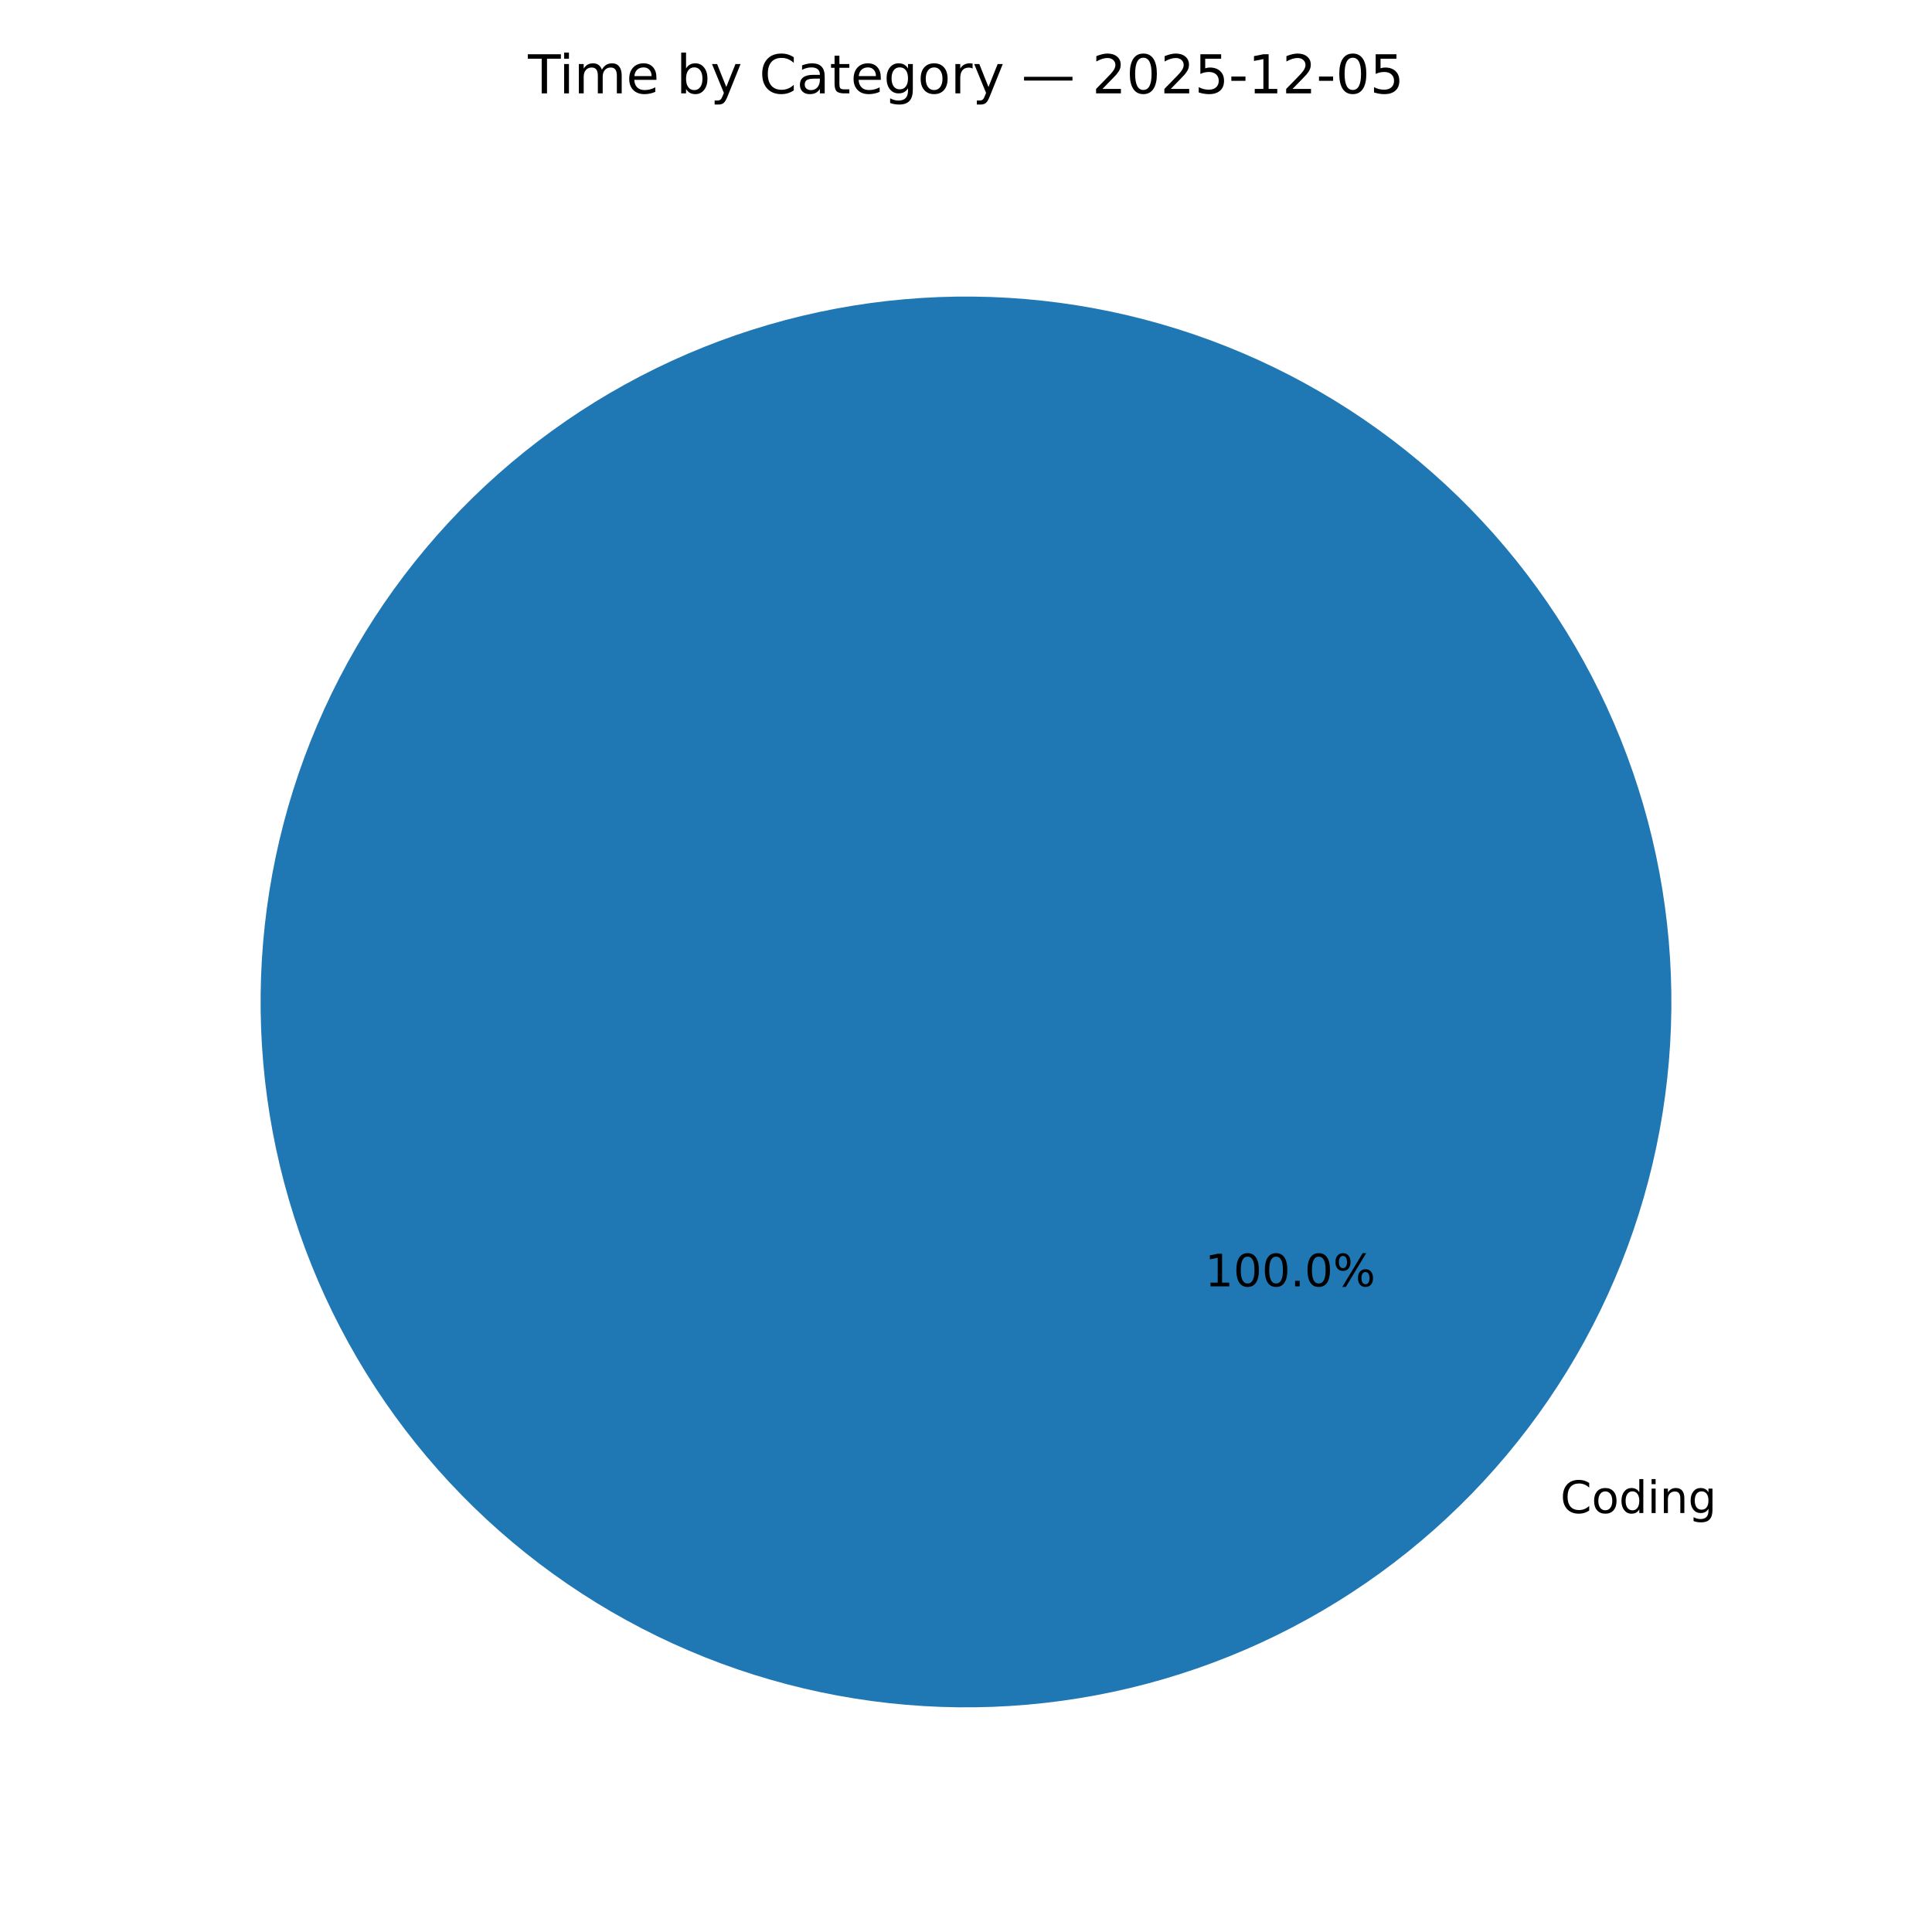
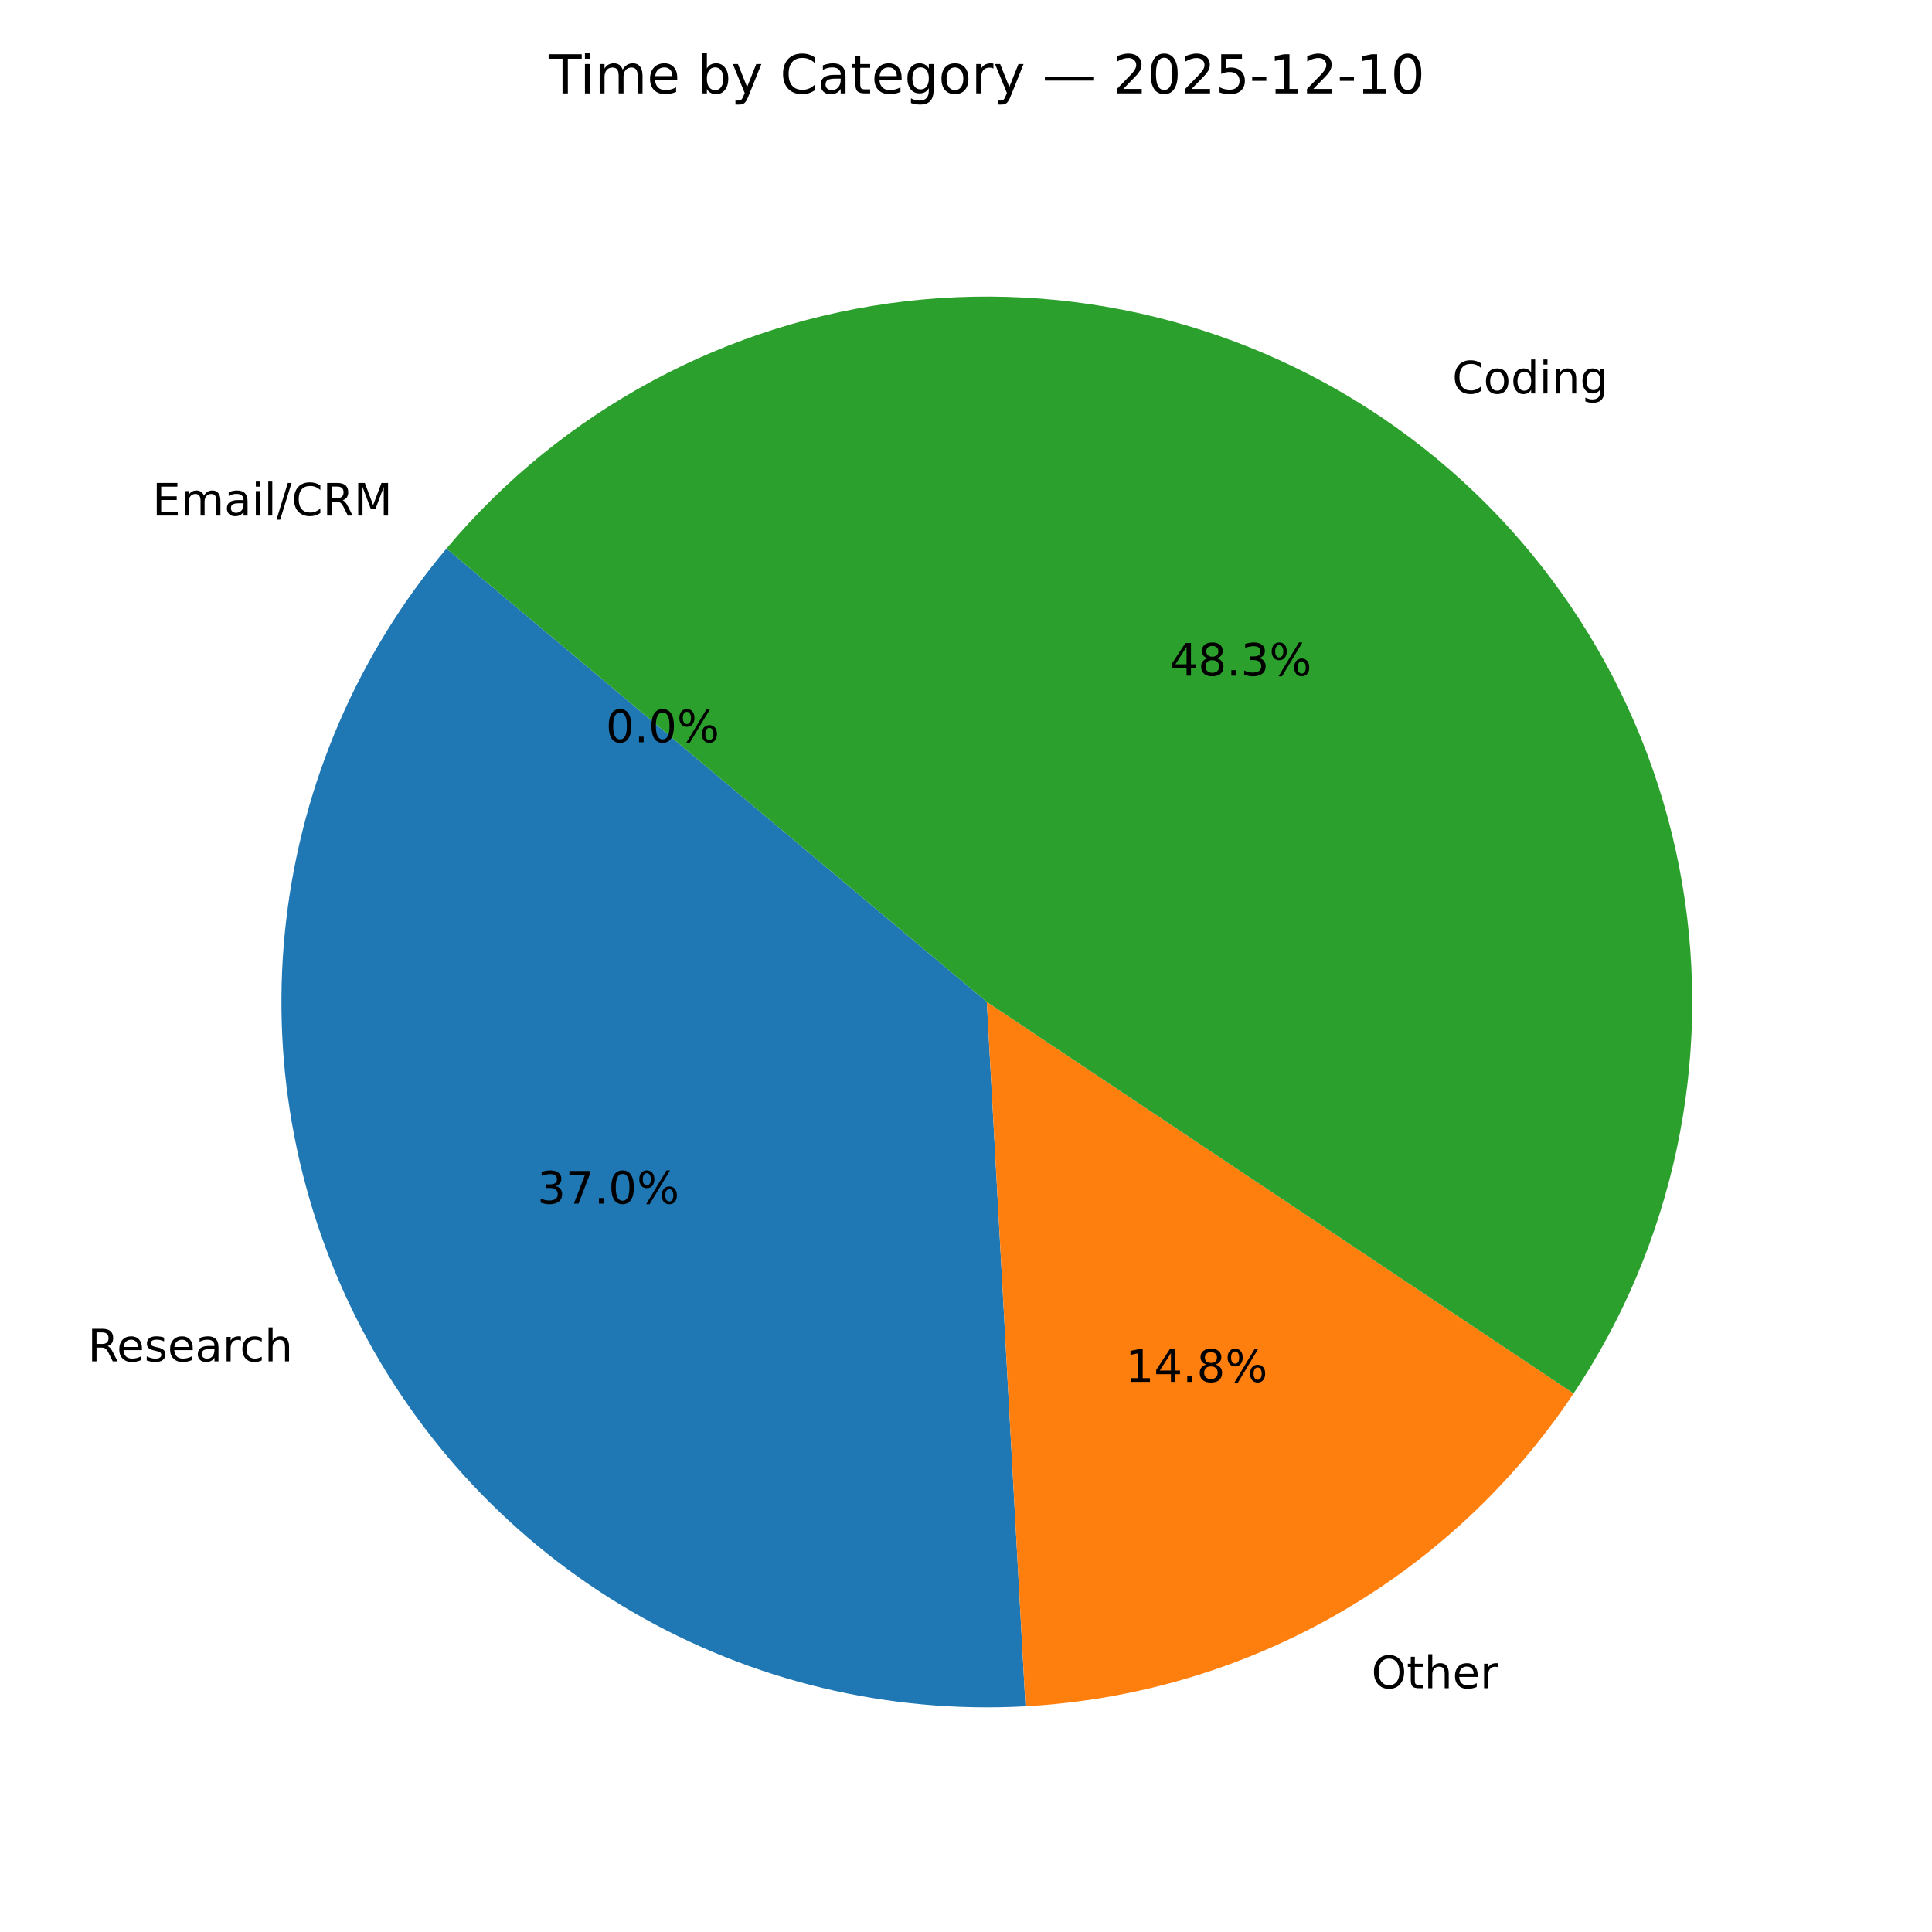
<svg xmlns="http://www.w3.org/2000/svg" xmlns:xlink="http://www.w3.org/1999/xlink" width="432pt" height="432pt" viewBox="0 0 432 432" version="1.1">
  <defs>
    <style type="text/css">*{stroke-linejoin: round; stroke-linecap: butt}</style>
  </defs>
  <g id="figure_1">
    <g id="patch_1">
      <path d="M 0 432  L 432 432  L 432 0  L 0 0  z " style="fill: #ffffff" />
    </g>
    <g id="axes_1">
      <g id="patch_2">
-         <path d="M 95.173 122.654  C 81.86 138.521 71.801 156.856 65.572 176.61  C 59.344 196.364 57.067 217.153 58.872 237.787  C 60.677 258.421 66.53 278.498 76.094 296.871  C 85.658 315.243 98.748 331.553 114.614 344.867  C 130.481 358.18 148.816 368.239 168.57 374.468  C 188.324 380.696 209.113 382.973 229.747 381.168  C 250.381 379.363 270.458 373.51 288.831 363.946  C 307.203 354.382 323.513 341.292 336.827 325.426  C 350.14 309.559 360.199 291.224 366.428 271.47  C 372.656 251.716 374.933 230.927 373.128 210.293  C 371.323 189.659 365.471 169.582 355.906 151.209  C 346.342 132.837 333.252 116.527 317.386 103.213  C 301.519 89.9 283.184 79.841 263.43 73.612  C 243.676 67.384 222.887 65.107 202.253 66.912  C 181.619 68.717 161.542 74.569 143.169 84.134  C 124.797 93.698 108.487 106.788 95.173 122.654  L 216 224.04  z " style="fill: #1f77b4" />
+         <path d="M 99.83 122.654  C 80.059 146.216 67.606 175.053 64.01 205.599  C 60.414 236.145 65.83 267.086 79.588 294.594  C 93.346 322.102 114.854 344.995 141.452 360.439  C 168.05 375.884 198.593 383.217 229.304 381.531  L 220.656 224.04  z " style="fill: #1f77b4" />
+       </g>
+       <g id="patch_3">
+         <path d="M 229.304 381.531  C 253.758 380.188 277.567 373.168 298.838 361.028  C 320.109 348.888 338.263 331.959 351.857 311.587  L 220.656 224.04  z " style="fill: #ff7f0e" />
+       </g>
+       <g id="patch_4">
+         <path d="M 351.857 311.587  C 374.238 278.047 382.926 237.169 376.123 197.426  C 369.319 157.682 347.528 122.022 315.265 97.837  C 283.002 73.651 242.662 62.734 202.606 67.348  C 162.549 71.963 125.748 91.766 99.83 122.654  L 220.656 224.04  z " style="fill: #2ca02c" />
+       </g>
+       <g id="patch_5">
+         <path d="M 99.83 122.654  C 99.83 122.654 99.83 122.654 99.83 122.654  L 220.656 224.04  z " style="fill: #d62728" />
      </g>
      <g id="matplotlib.axis_1" />
      <g id="matplotlib.axis_2" />
      <g id="text_1">
-         <g transform="translate(348.9093 338.3236) scale(0.1 -0.1)">
+         <g transform="translate(19.61699 304.4085) scale(0.1 -0.1)">
+           <defs>
+             <path id="DejaVuSans-52" d="M 2841 2188  Q 3044 2119 3236 1894  Q 3428 1669 3622 1275  L 4263 0  L 3584 0  L 2988 1197  Q 2756 1666 2539 1819  Q 2322 1972 1947 1972  L 1259 1972  L 1259 0  L 628 0  L 628 4666  L 2053 4666  Q 2853 4666 3247 4331  Q 3641 3997 3641 3322  Q 3641 2881 3436 2590  Q 3231 2300 2841 2188  z M 1259 4147  L 1259 2491  L 2053 2491  Q 2509 2491 2742 2702  Q 2975 2913 2975 3322  Q 2975 3731 2742 3939  Q 2509 4147 2053 4147  L 1259 4147  z " transform="scale(0.015625)" />
+             <path id="DejaVuSans-65" d="M 3597 1894  L 3597 1613  L 953 1613  Q 991 1019 1311 708  Q 1631 397 2203 397  Q 2534 397 2845 478  Q 3156 559 3463 722  L 3463 178  Q 3153 47 2828 -22  Q 2503 -91 2169 -91  Q 1331 -91 842 396  Q 353 884 353 1716  Q 353 2575 817 3079  Q 1281 3584 2069 3584  Q 2775 3584 3186 3129  Q 3597 2675 3597 1894  z M 3022 2063  Q 3016 2534 2758 2815  Q 2500 3097 2075 3097  Q 1594 3097 1305 2825  Q 1016 2553 972 2059  L 3022 2063  z " transform="scale(0.015625)" />
+             <path id="DejaVuSans-73" d="M 2834 3397  L 2834 2853  Q 2591 2978 2328 3040  Q 2066 3103 1784 3103  Q 1356 3103 1142 2972  Q 928 2841 928 2578  Q 928 2378 1081 2264  Q 1234 2150 1697 2047  L 1894 2003  Q 2506 1872 2764 1633  Q 3022 1394 3022 966  Q 3022 478 2636 193  Q 2250 -91 1575 -91  Q 1294 -91 989 -36  Q 684 19 347 128  L 347 722  Q 666 556 975 473  Q 1284 391 1588 391  Q 1994 391 2212 530  Q 2431 669 2431 922  Q 2431 1156 2273 1281  Q 2116 1406 1581 1522  L 1381 1569  Q 847 1681 609 1914  Q 372 2147 372 2553  Q 372 3047 722 3315  Q 1072 3584 1716 3584  Q 2034 3584 2315 3537  Q 2597 3491 2834 3397  z " transform="scale(0.015625)" />
+             <path id="DejaVuSans-61" d="M 2194 1759  Q 1497 1759 1228 1600  Q 959 1441 959 1056  Q 959 750 1161 570  Q 1363 391 1709 391  Q 2188 391 2477 730  Q 2766 1069 2766 1631  L 2766 1759  L 2194 1759  z M 3341 1997  L 3341 0  L 2766 0  L 2766 531  Q 2569 213 2275 61  Q 1981 -91 1556 -91  Q 1019 -91 701 211  Q 384 513 384 1019  Q 384 1609 779 1909  Q 1175 2209 1959 2209  L 2766 2209  L 2766 2266  Q 2766 2663 2505 2880  Q 2244 3097 1772 3097  Q 1472 3097 1187 3025  Q 903 2953 641 2809  L 641 3341  Q 956 3463 1253 3523  Q 1550 3584 1831 3584  Q 2591 3584 2966 3190  Q 3341 2797 3341 1997  z " transform="scale(0.015625)" />
+             <path id="DejaVuSans-72" d="M 2631 2963  Q 2534 3019 2420 3045  Q 2306 3072 2169 3072  Q 1681 3072 1420 2755  Q 1159 2438 1159 1844  L 1159 0  L 581 0  L 581 3500  L 1159 3500  L 1159 2956  Q 1341 3275 1631 3429  Q 1922 3584 2338 3584  Q 2397 3584 2469 3576  Q 2541 3569 2628 3553  L 2631 2963  z " transform="scale(0.015625)" />
+             <path id="DejaVuSans-63" d="M 3122 3366  L 3122 2828  Q 2878 2963 2633 3030  Q 2388 3097 2138 3097  Q 1578 3097 1268 2742  Q 959 2388 959 1747  Q 959 1106 1268 751  Q 1578 397 2138 397  Q 2388 397 2633 464  Q 2878 531 3122 666  L 3122 134  Q 2881 22 2623 -34  Q 2366 -91 2075 -91  Q 1284 -91 818 406  Q 353 903 353 1747  Q 353 2603 823 3093  Q 1294 3584 2113 3584  Q 2378 3584 2631 3529  Q 2884 3475 3122 3366  z " transform="scale(0.015625)" />
+             <path id="DejaVuSans-68" d="M 3513 2113  L 3513 0  L 2938 0  L 2938 2094  Q 2938 2591 2744 2837  Q 2550 3084 2163 3084  Q 1697 3084 1428 2787  Q 1159 2491 1159 1978  L 1159 0  L 581 0  L 581 4863  L 1159 4863  L 1159 2956  Q 1366 3272 1645 3428  Q 1925 3584 2291 3584  Q 2894 3584 3203 3211  Q 3513 2838 3513 2113  z " transform="scale(0.015625)" />
+           </defs>
+           <use xlink:href="#DejaVuSans-52" />
+           <use xlink:href="#DejaVuSans-65" transform="translate(64.98242 0)" />
+           <use xlink:href="#DejaVuSans-73" transform="translate(126.5059 0)" />
+           <use xlink:href="#DejaVuSans-65" transform="translate(178.6055 0)" />
+           <use xlink:href="#DejaVuSans-61" transform="translate(240.1289 0)" />
+           <use xlink:href="#DejaVuSans-72" transform="translate(301.4082 0)" />
+           <use xlink:href="#DejaVuSans-63" transform="translate(340.2715 0)" />
+           <use xlink:href="#DejaVuSans-68" transform="translate(395.252 0)" />
+         </g>
+       </g>
+       <g id="text_2">
+         <g transform="translate(120.1316 269.1316) scale(0.1 -0.1)">
+           <defs>
+             <path id="DejaVuSans-33" d="M 2597 2516  Q 3050 2419 3304 2112  Q 3559 1806 3559 1356  Q 3559 666 3084 287  Q 2609 -91 1734 -91  Q 1441 -91 1130 -33  Q 819 25 488 141  L 488 750  Q 750 597 1062 519  Q 1375 441 1716 441  Q 2309 441 2620 675  Q 2931 909 2931 1356  Q 2931 1769 2642 2001  Q 2353 2234 1838 2234  L 1294 2234  L 1294 2753  L 1863 2753  Q 2328 2753 2575 2939  Q 2822 3125 2822 3475  Q 2822 3834 2567 4026  Q 2313 4219 1838 4219  Q 1578 4219 1281 4162  Q 984 4106 628 3988  L 628 4550  Q 988 4650 1302 4700  Q 1616 4750 1894 4750  Q 2613 4750 3031 4423  Q 3450 4097 3450 3541  Q 3450 3153 3228 2886  Q 3006 2619 2597 2516  z " transform="scale(0.015625)" />
+             <path id="DejaVuSans-37" d="M 525 4666  L 3525 4666  L 3525 4397  L 1831 0  L 1172 0  L 2766 4134  L 525 4134  L 525 4666  z " transform="scale(0.015625)" />
+             <path id="DejaVuSans-2e" d="M 684 794  L 1344 794  L 1344 0  L 684 0  L 684 794  z " transform="scale(0.015625)" />
+             <path id="DejaVuSans-30" d="M 2034 4250  Q 1547 4250 1301 3770  Q 1056 3291 1056 2328  Q 1056 1369 1301 889  Q 1547 409 2034 409  Q 2525 409 2770 889  Q 3016 1369 3016 2328  Q 3016 3291 2770 3770  Q 2525 4250 2034 4250  z M 2034 4750  Q 2819 4750 3233 4129  Q 3647 3509 3647 2328  Q 3647 1150 3233 529  Q 2819 -91 2034 -91  Q 1250 -91 836 529  Q 422 1150 422 2328  Q 422 3509 836 4129  Q 1250 4750 2034 4750  z " transform="scale(0.015625)" />
+             <path id="DejaVuSans-25" d="M 4653 2053  Q 4381 2053 4226 1822  Q 4072 1591 4072 1178  Q 4072 772 4226 539  Q 4381 306 4653 306  Q 4919 306 5073 539  Q 5228 772 5228 1178  Q 5228 1588 5073 1820  Q 4919 2053 4653 2053  z M 4653 2450  Q 5147 2450 5437 2106  Q 5728 1763 5728 1178  Q 5728 594 5436 251  Q 5144 -91 4653 -91  Q 4153 -91 3862 251  Q 3572 594 3572 1178  Q 3572 1766 3864 2108  Q 4156 2450 4653 2450  z M 1428 4353  Q 1159 4353 1004 4120  Q 850 3888 850 3481  Q 850 3069 1003 2837  Q 1156 2606 1428 2606  Q 1700 2606 1854 2837  Q 2009 3069 2009 3481  Q 2009 3884 1853 4118  Q 1697 4353 1428 4353  z M 4250 4750  L 4750 4750  L 1831 -91  L 1331 -91  L 4250 4750  z M 1428 4750  Q 1922 4750 2215 4408  Q 2509 4066 2509 3481  Q 2509 2891 2217 2550  Q 1925 2209 1428 2209  Q 931 2209 642 2551  Q 353 2894 353 3481  Q 353 4063 643 4406  Q 934 4750 1428 4750  z " transform="scale(0.015625)" />
+           </defs>
+           <use xlink:href="#DejaVuSans-33" />
+           <use xlink:href="#DejaVuSans-37" transform="translate(63.62305 0)" />
+           <use xlink:href="#DejaVuSans-2e" transform="translate(127.2461 0)" />
+           <use xlink:href="#DejaVuSans-30" transform="translate(159.0332 0)" />
+           <use xlink:href="#DejaVuSans-25" transform="translate(222.6562 0)" />
+         </g>
+       </g>
+       <g id="text_3">
+         <g transform="translate(306.6563 377.4862) scale(0.1 -0.1)">
+           <defs>
+             <path id="DejaVuSans-4f" d="M 2522 4238  Q 1834 4238 1429 3725  Q 1025 3213 1025 2328  Q 1025 1447 1429 934  Q 1834 422 2522 422  Q 3209 422 3611 934  Q 4013 1447 4013 2328  Q 4013 3213 3611 3725  Q 3209 4238 2522 4238  z M 2522 4750  Q 3503 4750 4090 4092  Q 4678 3434 4678 2328  Q 4678 1225 4090 567  Q 3503 -91 2522 -91  Q 1538 -91 948 565  Q 359 1222 359 2328  Q 359 3434 948 4092  Q 1538 4750 2522 4750  z " transform="scale(0.015625)" />
+             <path id="DejaVuSans-74" d="M 1172 4494  L 1172 3500  L 2356 3500  L 2356 3053  L 1172 3053  L 1172 1153  Q 1172 725 1289 603  Q 1406 481 1766 481  L 2356 481  L 2356 0  L 1766 0  Q 1100 0 847 248  Q 594 497 594 1153  L 594 3053  L 172 3053  L 172 3500  L 594 3500  L 594 4494  L 1172 4494  z " transform="scale(0.015625)" />
+           </defs>
+           <use xlink:href="#DejaVuSans-4f" />
+           <use xlink:href="#DejaVuSans-74" transform="translate(78.71094 0)" />
+           <use xlink:href="#DejaVuSans-68" transform="translate(117.9199 0)" />
+           <use xlink:href="#DejaVuSans-65" transform="translate(181.2988 0)" />
+           <use xlink:href="#DejaVuSans-72" transform="translate(242.8223 0)" />
+         </g>
+       </g>
+       <g id="text_4">
+         <g transform="translate(251.6818 308.9922) scale(0.1 -0.1)">
+           <defs>
+             <path id="DejaVuSans-31" d="M 794 531  L 1825 531  L 1825 4091  L 703 3866  L 703 4441  L 1819 4666  L 2450 4666  L 2450 531  L 3481 531  L 3481 0  L 794 0  L 794 531  z " transform="scale(0.015625)" />
+             <path id="DejaVuSans-34" d="M 2419 4116  L 825 1625  L 2419 1625  L 2419 4116  z M 2253 4666  L 3047 4666  L 3047 1625  L 3713 1625  L 3713 1100  L 3047 1100  L 3047 0  L 2419 0  L 2419 1100  L 313 1100  L 313 1709  L 2253 4666  z " transform="scale(0.015625)" />
+             <path id="DejaVuSans-38" d="M 2034 2216  Q 1584 2216 1326 1975  Q 1069 1734 1069 1313  Q 1069 891 1326 650  Q 1584 409 2034 409  Q 2484 409 2743 651  Q 3003 894 3003 1313  Q 3003 1734 2745 1975  Q 2488 2216 2034 2216  z M 1403 2484  Q 997 2584 770 2862  Q 544 3141 544 3541  Q 544 4100 942 4425  Q 1341 4750 2034 4750  Q 2731 4750 3128 4425  Q 3525 4100 3525 3541  Q 3525 3141 3298 2862  Q 3072 2584 2669 2484  Q 3125 2378 3379 2068  Q 3634 1759 3634 1313  Q 3634 634 3220 271  Q 2806 -91 2034 -91  Q 1263 -91 848 271  Q 434 634 434 1313  Q 434 1759 690 2068  Q 947 2378 1403 2484  z M 1172 3481  Q 1172 3119 1398 2916  Q 1625 2713 2034 2713  Q 2441 2713 2670 2916  Q 2900 3119 2900 3481  Q 2900 3844 2670 4047  Q 2441 4250 2034 4250  Q 1625 4250 1398 4047  Q 1172 3844 1172 3481  z " transform="scale(0.015625)" />
+           </defs>
+           <use xlink:href="#DejaVuSans-31" />
+           <use xlink:href="#DejaVuSans-34" transform="translate(63.62305 0)" />
+           <use xlink:href="#DejaVuSans-2e" transform="translate(127.2461 0)" />
+           <use xlink:href="#DejaVuSans-38" transform="translate(159.0332 0)" />
+           <use xlink:href="#DejaVuSans-25" transform="translate(222.6562 0)" />
+         </g>
+       </g>
+       <g id="text_5">
+         <g transform="translate(324.7257 87.97549) scale(0.1 -0.1)">
          <defs>
            <path id="DejaVuSans-43" d="M 4122 4306  L 4122 3641  Q 3803 3938 3442 4084  Q 3081 4231 2675 4231  Q 1875 4231 1450 3742  Q 1025 3253 1025 2328  Q 1025 1406 1450 917  Q 1875 428 2675 428  Q 3081 428 3442 575  Q 3803 722 4122 1019  L 4122 359  Q 3791 134 3420 21  Q 3050 -91 2638 -91  Q 1578 -91 968 557  Q 359 1206 359 2328  Q 359 3453 968 4101  Q 1578 4750 2638 4750  Q 3056 4750 3426 4639  Q 3797 4528 4122 4306  z " transform="scale(0.015625)" />
            <path id="DejaVuSans-6f" d="M 1959 3097  Q 1497 3097 1228 2736  Q 959 2375 959 1747  Q 959 1119 1226 758  Q 1494 397 1959 397  Q 2419 397 2687 759  Q 2956 1122 2956 1747  Q 2956 2369 2687 2733  Q 2419 3097 1959 3097  z M 1959 3584  Q 2709 3584 3137 3096  Q 3566 2609 3566 1747  Q 3566 888 3137 398  Q 2709 -91 1959 -91  Q 1206 -91 779 398  Q 353 888 353 1747  Q 353 2609 779 3096  Q 1206 3584 1959 3584  z " transform="scale(0.015625)" />
            <path id="DejaVuSans-64" d="M 2906 2969  L 2906 4863  L 3481 4863  L 3481 0  L 2906 0  L 2906 525  Q 2725 213 2448 61  Q 2172 -91 1784 -91  Q 1150 -91 751 415  Q 353 922 353 1747  Q 353 2572 751 3078  Q 1150 3584 1784 3584  Q 2172 3584 2448 3432  Q 2725 3281 2906 2969  z M 947 1747  Q 947 1113 1208 752  Q 1469 391 1925 391  Q 2381 391 2643 752  Q 2906 1113 2906 1747  Q 2906 2381 2643 2742  Q 2381 3103 1925 3103  Q 1469 3103 1208 2742  Q 947 2381 947 1747  z " transform="scale(0.015625)" />
            <path id="DejaVuSans-69" d="M 603 3500  L 1178 3500  L 1178 0  L 603 0  L 603 3500  z M 603 4863  L 1178 4863  L 1178 4134  L 603 4134  L 603 4863  z " transform="scale(0.015625)" />
            <path id="DejaVuSans-6e" d="M 3513 2113  L 3513 0  L 2938 0  L 2938 2094  Q 2938 2591 2744 2837  Q 2550 3084 2163 3084  Q 1697 3084 1428 2787  Q 1159 2491 1159 1978  L 1159 0  L 581 0  L 581 3500  L 1159 3500  L 1159 2956  Q 1366 3272 1645 3428  Q 1925 3584 2291 3584  Q 2894 3584 3203 3211  Q 3513 2838 3513 2113  z " transform="scale(0.015625)" />
            <path id="DejaVuSans-67" d="M 2906 1791  Q 2906 2416 2648 2759  Q 2391 3103 1925 3103  Q 1463 3103 1205 2759  Q 947 2416 947 1791  Q 947 1169 1205 825  Q 1463 481 1925 481  Q 2391 481 2648 825  Q 2906 1169 2906 1791  z M 3481 434  Q 3481 -459 3084 -895  Q 2688 -1331 1869 -1331  Q 1566 -1331 1297 -1286  Q 1028 -1241 775 -1147  L 775 -588  Q 1028 -725 1275 -790  Q 1522 -856 1778 -856  Q 2344 -856 2625 -561  Q 2906 -266 2906 331  L 2906 616  Q 2728 306 2450 153  Q 2172 0 1784 0  Q 1141 0 747 490  Q 353 981 353 1791  Q 353 2603 747 3093  Q 1141 3584 1784 3584  Q 2172 3584 2450 3431  Q 2728 3278 2906 2969  L 2906 3500  L 3481 3500  L 3481 434  z " transform="scale(0.015625)" />
          </defs>
          <use xlink:href="#DejaVuSans-43" />
          <use xlink:href="#DejaVuSans-6f" transform="translate(69.82422 0)" />
          <use xlink:href="#DejaVuSans-64" transform="translate(131.0059 0)" />
          <use xlink:href="#DejaVuSans-69" transform="translate(194.4824 0)" />
          <use xlink:href="#DejaVuSans-6e" transform="translate(222.2656 0)" />
          <use xlink:href="#DejaVuSans-67" transform="translate(285.6445 0)" />
        </g>
      </g>
-       <g id="text_2">
-         <g transform="translate(269.4311 287.6307) scale(0.1 -0.1)">
-           <defs>
-             <path id="DejaVuSans-31" d="M 794 531  L 1825 531  L 1825 4091  L 703 3866  L 703 4441  L 1819 4666  L 2450 4666  L 2450 531  L 3481 531  L 3481 0  L 794 0  L 794 531  z " transform="scale(0.015625)" />
-             <path id="DejaVuSans-30" d="M 2034 4250  Q 1547 4250 1301 3770  Q 1056 3291 1056 2328  Q 1056 1369 1301 889  Q 1547 409 2034 409  Q 2525 409 2770 889  Q 3016 1369 3016 2328  Q 3016 3291 2770 3770  Q 2525 4250 2034 4250  z M 2034 4750  Q 2819 4750 3233 4129  Q 3647 3509 3647 2328  Q 3647 1150 3233 529  Q 2819 -91 2034 -91  Q 1250 -91 836 529  Q 422 1150 422 2328  Q 422 3509 836 4129  Q 1250 4750 2034 4750  z " transform="scale(0.015625)" />
-             <path id="DejaVuSans-2e" d="M 684 794  L 1344 794  L 1344 0  L 684 0  L 684 794  z " transform="scale(0.015625)" />
-             <path id="DejaVuSans-25" d="M 4653 2053  Q 4381 2053 4226 1822  Q 4072 1591 4072 1178  Q 4072 772 4226 539  Q 4381 306 4653 306  Q 4919 306 5073 539  Q 5228 772 5228 1178  Q 5228 1588 5073 1820  Q 4919 2053 4653 2053  z M 4653 2450  Q 5147 2450 5437 2106  Q 5728 1763 5728 1178  Q 5728 594 5436 251  Q 5144 -91 4653 -91  Q 4153 -91 3862 251  Q 3572 594 3572 1178  Q 3572 1766 3864 2108  Q 4156 2450 4653 2450  z M 1428 4353  Q 1159 4353 1004 4120  Q 850 3888 850 3481  Q 850 3069 1003 2837  Q 1156 2606 1428 2606  Q 1700 2606 1854 2837  Q 2009 3069 2009 3481  Q 2009 3884 1853 4118  Q 1697 4353 1428 4353  z M 4250 4750  L 4750 4750  L 1831 -91  L 1331 -91  L 4250 4750  z M 1428 4750  Q 1922 4750 2215 4408  Q 2509 4066 2509 3481  Q 2509 2891 2217 2550  Q 1925 2209 1428 2209  Q 931 2209 642 2551  Q 353 2894 353 3481  Q 353 4063 643 4406  Q 934 4750 1428 4750  z " transform="scale(0.015625)" />
-           </defs>
-           <use xlink:href="#DejaVuSans-31" />
-           <use xlink:href="#DejaVuSans-30" transform="translate(63.62305 0)" />
-           <use xlink:href="#DejaVuSans-30" transform="translate(127.2461 0)" />
-           <use xlink:href="#DejaVuSans-2e" transform="translate(190.8691 0)" />
-           <use xlink:href="#DejaVuSans-30" transform="translate(222.6562 0)" />
-           <use xlink:href="#DejaVuSans-25" transform="translate(286.2793 0)" />
+       <g id="text_6">
+         <g transform="translate(261.5378 151.0773) scale(0.1 -0.1)">
+           <use xlink:href="#DejaVuSans-34" />
+           <use xlink:href="#DejaVuSans-38" transform="translate(63.62305 0)" />
+           <use xlink:href="#DejaVuSans-2e" transform="translate(127.2461 0)" />
+           <use xlink:href="#DejaVuSans-33" transform="translate(159.0332 0)" />
+           <use xlink:href="#DejaVuSans-25" transform="translate(222.6562 0)" />
        </g>
      </g>
-       <g id="text_3">
-         <g transform="translate(118.0537 20.88) scale(0.12 -0.12)">
+       <g id="text_7">
+         <g transform="translate(34.07494 115.2754) scale(0.1 -0.1)">
+           <defs>
+             <path id="DejaVuSans-45" d="M 628 4666  L 3578 4666  L 3578 4134  L 1259 4134  L 1259 2753  L 3481 2753  L 3481 2222  L 1259 2222  L 1259 531  L 3634 531  L 3634 0  L 628 0  L 628 4666  z " transform="scale(0.015625)" />
+             <path id="DejaVuSans-6d" d="M 3328 2828  Q 3544 3216 3844 3400  Q 4144 3584 4550 3584  Q 5097 3584 5394 3201  Q 5691 2819 5691 2113  L 5691 0  L 5113 0  L 5113 2094  Q 5113 2597 4934 2840  Q 4756 3084 4391 3084  Q 3944 3084 3684 2787  Q 3425 2491 3425 1978  L 3425 0  L 2847 0  L 2847 2094  Q 2847 2600 2669 2842  Q 2491 3084 2119 3084  Q 1678 3084 1418 2786  Q 1159 2488 1159 1978  L 1159 0  L 581 0  L 581 3500  L 1159 3500  L 1159 2956  Q 1356 3278 1631 3431  Q 1906 3584 2284 3584  Q 2666 3584 2933 3390  Q 3200 3197 3328 2828  z " transform="scale(0.015625)" />
+             <path id="DejaVuSans-6c" d="M 603 4863  L 1178 4863  L 1178 0  L 603 0  L 603 4863  z " transform="scale(0.015625)" />
+             <path id="DejaVuSans-2f" d="M 1625 4666  L 2156 4666  L 531 -594  L 0 -594  L 1625 4666  z " transform="scale(0.015625)" />
+             <path id="DejaVuSans-4d" d="M 628 4666  L 1569 4666  L 2759 1491  L 3956 4666  L 4897 4666  L 4897 0  L 4281 0  L 4281 4097  L 3078 897  L 2444 897  L 1241 4097  L 1241 0  L 628 0  L 628 4666  z " transform="scale(0.015625)" />
+           </defs>
+           <use xlink:href="#DejaVuSans-45" />
+           <use xlink:href="#DejaVuSans-6d" transform="translate(63.18359 0)" />
+           <use xlink:href="#DejaVuSans-61" transform="translate(160.5957 0)" />
+           <use xlink:href="#DejaVuSans-69" transform="translate(221.875 0)" />
+           <use xlink:href="#DejaVuSans-6c" transform="translate(249.6582 0)" />
+           <use xlink:href="#DejaVuSans-2f" transform="translate(277.4414 0)" />
+           <use xlink:href="#DejaVuSans-43" transform="translate(311.1328 0)" />
+           <use xlink:href="#DejaVuSans-52" transform="translate(380.957 0)" />
+           <use xlink:href="#DejaVuSans-4d" transform="translate(450.4395 0)" />
+         </g>
+       </g>
+       <g id="text_8">
+         <g transform="translate(135.4579 165.9681) scale(0.1 -0.1)">
+           <use xlink:href="#DejaVuSans-30" />
+           <use xlink:href="#DejaVuSans-2e" transform="translate(63.62305 0)" />
+           <use xlink:href="#DejaVuSans-30" transform="translate(95.41016 0)" />
+           <use xlink:href="#DejaVuSans-25" transform="translate(159.0332 0)" />
+         </g>
+       </g>
+       <g id="text_9">
+         <g transform="translate(122.71 20.88) scale(0.12 -0.12)">
          <defs>
            <path id="DejaVuSans-54" d="M -19 4666  L 3928 4666  L 3928 4134  L 2272 4134  L 2272 0  L 1638 0  L 1638 4134  L -19 4134  L -19 4666  z " transform="scale(0.015625)" />
-             <path id="DejaVuSans-6d" d="M 3328 2828  Q 3544 3216 3844 3400  Q 4144 3584 4550 3584  Q 5097 3584 5394 3201  Q 5691 2819 5691 2113  L 5691 0  L 5113 0  L 5113 2094  Q 5113 2597 4934 2840  Q 4756 3084 4391 3084  Q 3944 3084 3684 2787  Q 3425 2491 3425 1978  L 3425 0  L 2847 0  L 2847 2094  Q 2847 2600 2669 2842  Q 2491 3084 2119 3084  Q 1678 3084 1418 2786  Q 1159 2488 1159 1978  L 1159 0  L 581 0  L 581 3500  L 1159 3500  L 1159 2956  Q 1356 3278 1631 3431  Q 1906 3584 2284 3584  Q 2666 3584 2933 3390  Q 3200 3197 3328 2828  z " transform="scale(0.015625)" />
-             <path id="DejaVuSans-65" d="M 3597 1894  L 3597 1613  L 953 1613  Q 991 1019 1311 708  Q 1631 397 2203 397  Q 2534 397 2845 478  Q 3156 559 3463 722  L 3463 178  Q 3153 47 2828 -22  Q 2503 -91 2169 -91  Q 1331 -91 842 396  Q 353 884 353 1716  Q 353 2575 817 3079  Q 1281 3584 2069 3584  Q 2775 3584 3186 3129  Q 3597 2675 3597 1894  z M 3022 2063  Q 3016 2534 2758 2815  Q 2500 3097 2075 3097  Q 1594 3097 1305 2825  Q 1016 2553 972 2059  L 3022 2063  z " transform="scale(0.015625)" />
            <path id="DejaVuSans-20" transform="scale(0.015625)" />
            <path id="DejaVuSans-62" d="M 3116 1747  Q 3116 2381 2855 2742  Q 2594 3103 2138 3103  Q 1681 3103 1420 2742  Q 1159 2381 1159 1747  Q 1159 1113 1420 752  Q 1681 391 2138 391  Q 2594 391 2855 752  Q 3116 1113 3116 1747  z M 1159 2969  Q 1341 3281 1617 3432  Q 1894 3584 2278 3584  Q 2916 3584 3314 3078  Q 3713 2572 3713 1747  Q 3713 922 3314 415  Q 2916 -91 2278 -91  Q 1894 -91 1617 61  Q 1341 213 1159 525  L 1159 0  L 581 0  L 581 4863  L 1159 4863  L 1159 2969  z " transform="scale(0.015625)" />
            <path id="DejaVuSans-79" d="M 2059 -325  Q 1816 -950 1584 -1140  Q 1353 -1331 966 -1331  L 506 -1331  L 506 -850  L 844 -850  Q 1081 -850 1212 -737  Q 1344 -625 1503 -206  L 1606 56  L 191 3500  L 800 3500  L 1894 763  L 2988 3500  L 3597 3500  L 2059 -325  z " transform="scale(0.015625)" />
-             <path id="DejaVuSans-61" d="M 2194 1759  Q 1497 1759 1228 1600  Q 959 1441 959 1056  Q 959 750 1161 570  Q 1363 391 1709 391  Q 2188 391 2477 730  Q 2766 1069 2766 1631  L 2766 1759  L 2194 1759  z M 3341 1997  L 3341 0  L 2766 0  L 2766 531  Q 2569 213 2275 61  Q 1981 -91 1556 -91  Q 1019 -91 701 211  Q 384 513 384 1019  Q 384 1609 779 1909  Q 1175 2209 1959 2209  L 2766 2209  L 2766 2266  Q 2766 2663 2505 2880  Q 2244 3097 1772 3097  Q 1472 3097 1187 3025  Q 903 2953 641 2809  L 641 3341  Q 956 3463 1253 3523  Q 1550 3584 1831 3584  Q 2591 3584 2966 3190  Q 3341 2797 3341 1997  z " transform="scale(0.015625)" />
-             <path id="DejaVuSans-74" d="M 1172 4494  L 1172 3500  L 2356 3500  L 2356 3053  L 1172 3053  L 1172 1153  Q 1172 725 1289 603  Q 1406 481 1766 481  L 2356 481  L 2356 0  L 1766 0  Q 1100 0 847 248  Q 594 497 594 1153  L 594 3053  L 172 3053  L 172 3500  L 594 3500  L 594 4494  L 1172 4494  z " transform="scale(0.015625)" />
-             <path id="DejaVuSans-72" d="M 2631 2963  Q 2534 3019 2420 3045  Q 2306 3072 2169 3072  Q 1681 3072 1420 2755  Q 1159 2438 1159 1844  L 1159 0  L 581 0  L 581 3500  L 1159 3500  L 1159 2956  Q 1341 3275 1631 3429  Q 1922 3584 2338 3584  Q 2397 3584 2469 3576  Q 2541 3569 2628 3553  L 2631 2963  z " transform="scale(0.015625)" />
            <path id="DejaVuSans-2014" d="M 313 1978  L 6088 1978  L 6088 1528  L 313 1528  L 313 1978  z " transform="scale(0.015625)" />
            <path id="DejaVuSans-32" d="M 1228 531  L 3431 531  L 3431 0  L 469 0  L 469 531  Q 828 903 1448 1529  Q 2069 2156 2228 2338  Q 2531 2678 2651 2914  Q 2772 3150 2772 3378  Q 2772 3750 2511 3984  Q 2250 4219 1831 4219  Q 1534 4219 1204 4116  Q 875 4013 500 3803  L 500 4441  Q 881 4594 1212 4672  Q 1544 4750 1819 4750  Q 2544 4750 2975 4387  Q 3406 4025 3406 3419  Q 3406 3131 3298 2873  Q 3191 2616 2906 2266  Q 2828 2175 2409 1742  Q 1991 1309 1228 531  z " transform="scale(0.015625)" />
            <path id="DejaVuSans-35" d="M 691 4666  L 3169 4666  L 3169 4134  L 1269 4134  L 1269 2991  Q 1406 3038 1543 3061  Q 1681 3084 1819 3084  Q 2600 3084 3056 2656  Q 3513 2228 3513 1497  Q 3513 744 3044 326  Q 2575 -91 1722 -91  Q 1428 -91 1123 -41  Q 819 9 494 109  L 494 744  Q 775 591 1075 516  Q 1375 441 1709 441  Q 2250 441 2565 725  Q 2881 1009 2881 1497  Q 2881 1984 2565 2268  Q 2250 2553 1709 2553  Q 1456 2553 1204 2497  Q 953 2441 691 2322  L 691 4666  z " transform="scale(0.015625)" />
            <path id="DejaVuSans-2d" d="M 313 2009  L 1997 2009  L 1997 1497  L 313 1497  L 313 2009  z " transform="scale(0.015625)" />
          </defs>
          <use xlink:href="#DejaVuSans-54" />
          <use xlink:href="#DejaVuSans-69" transform="translate(57.95898 0)" />
          <use xlink:href="#DejaVuSans-6d" transform="translate(85.74219 0)" />
          <use xlink:href="#DejaVuSans-65" transform="translate(183.1543 0)" />
          <use xlink:href="#DejaVuSans-20" transform="translate(244.6777 0)" />
          <use xlink:href="#DejaVuSans-62" transform="translate(276.4648 0)" />
          <use xlink:href="#DejaVuSans-79" transform="translate(339.9414 0)" />
          <use xlink:href="#DejaVuSans-20" transform="translate(399.1211 0)" />
          <use xlink:href="#DejaVuSans-43" transform="translate(430.9082 0)" />
          <use xlink:href="#DejaVuSans-61" transform="translate(500.7324 0)" />
          <use xlink:href="#DejaVuSans-74" transform="translate(562.0117 0)" />
          <use xlink:href="#DejaVuSans-65" transform="translate(601.2207 0)" />
          <use xlink:href="#DejaVuSans-67" transform="translate(662.7441 0)" />
          <use xlink:href="#DejaVuSans-6f" transform="translate(726.2207 0)" />
          <use xlink:href="#DejaVuSans-72" transform="translate(787.4023 0)" />
          <use xlink:href="#DejaVuSans-79" transform="translate(828.5156 0)" />
          <use xlink:href="#DejaVuSans-20" transform="translate(887.6953 0)" />
          <use xlink:href="#DejaVuSans-2014" transform="translate(919.4824 0)" />
          <use xlink:href="#DejaVuSans-20" transform="translate(1019.482 0)" />
          <use xlink:href="#DejaVuSans-32" transform="translate(1051.27 0)" />
          <use xlink:href="#DejaVuSans-30" transform="translate(1114.893 0)" />
          <use xlink:href="#DejaVuSans-32" transform="translate(1178.516 0)" />
          <use xlink:href="#DejaVuSans-35" transform="translate(1242.139 0)" />
          <use xlink:href="#DejaVuSans-2d" transform="translate(1305.762 0)" />
          <use xlink:href="#DejaVuSans-31" transform="translate(1341.846 0)" />
          <use xlink:href="#DejaVuSans-32" transform="translate(1405.469 0)" />
          <use xlink:href="#DejaVuSans-2d" transform="translate(1469.092 0)" />
-           <use xlink:href="#DejaVuSans-30" transform="translate(1505.176 0)" />
-           <use xlink:href="#DejaVuSans-35" transform="translate(1568.799 0)" />
+           <use xlink:href="#DejaVuSans-31" transform="translate(1505.176 0)" />
+           <use xlink:href="#DejaVuSans-30" transform="translate(1568.799 0)" />
        </g>
      </g>
    </g>
  </g>
</svg>
